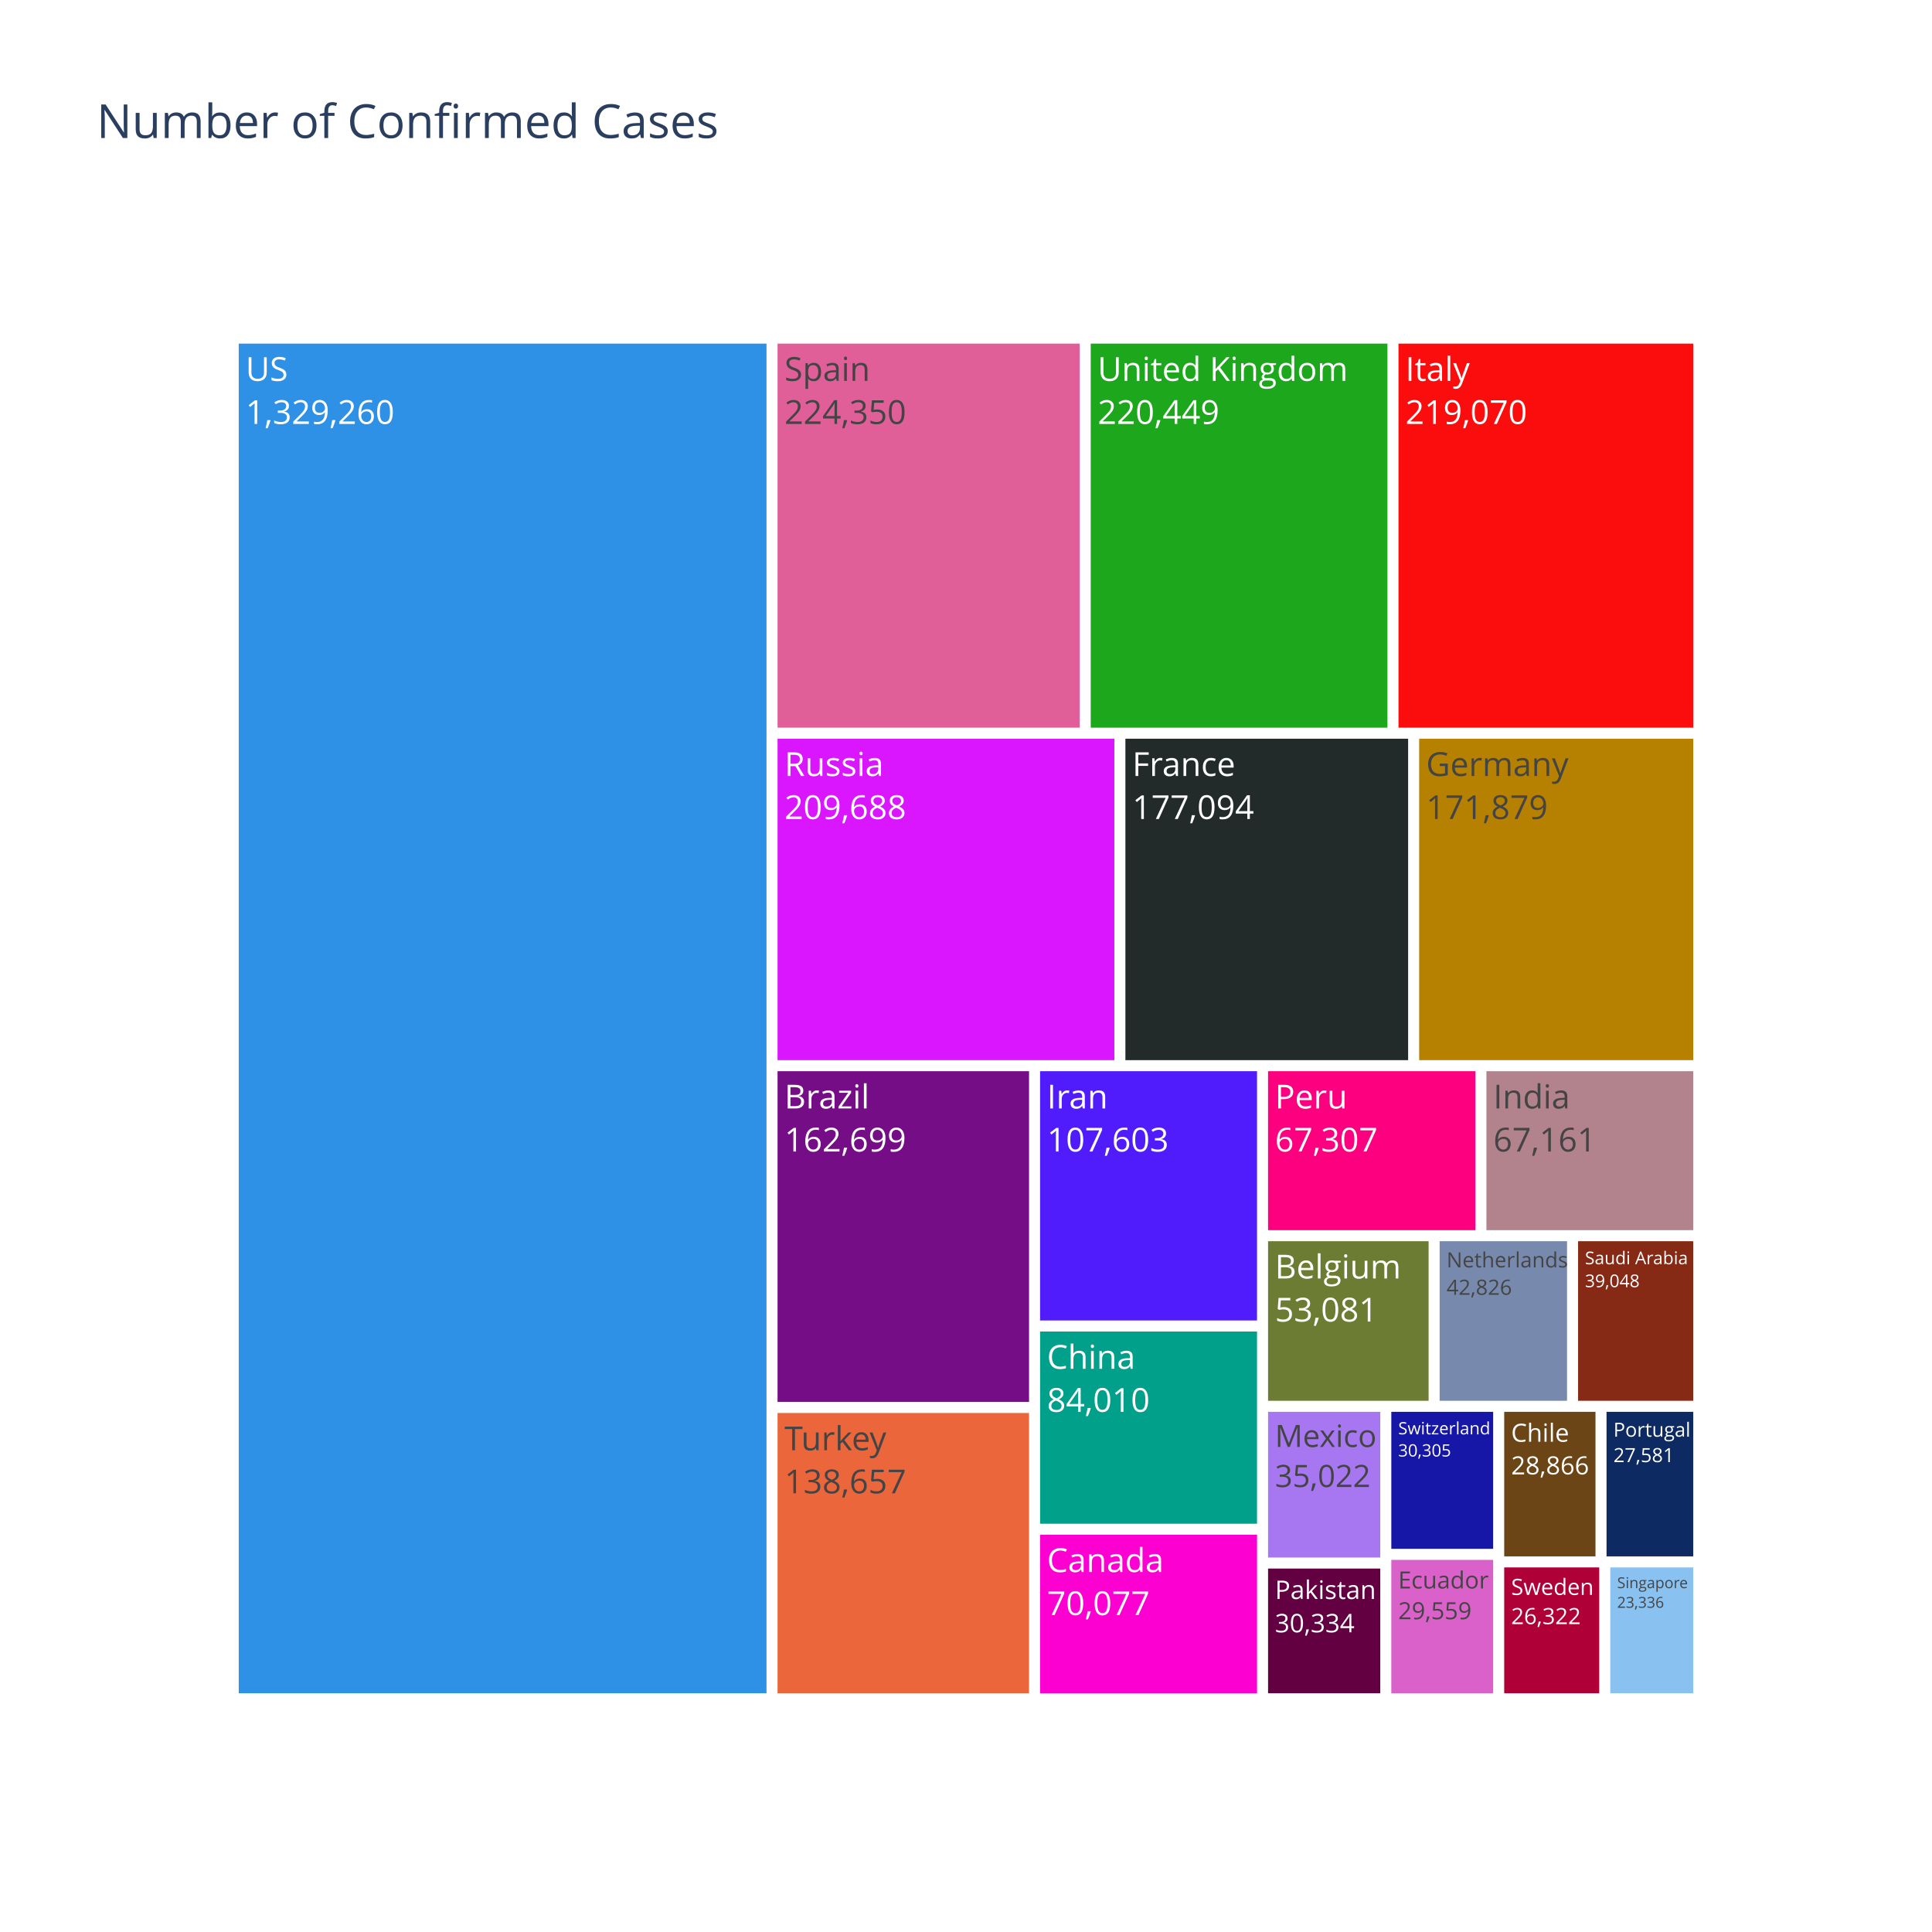
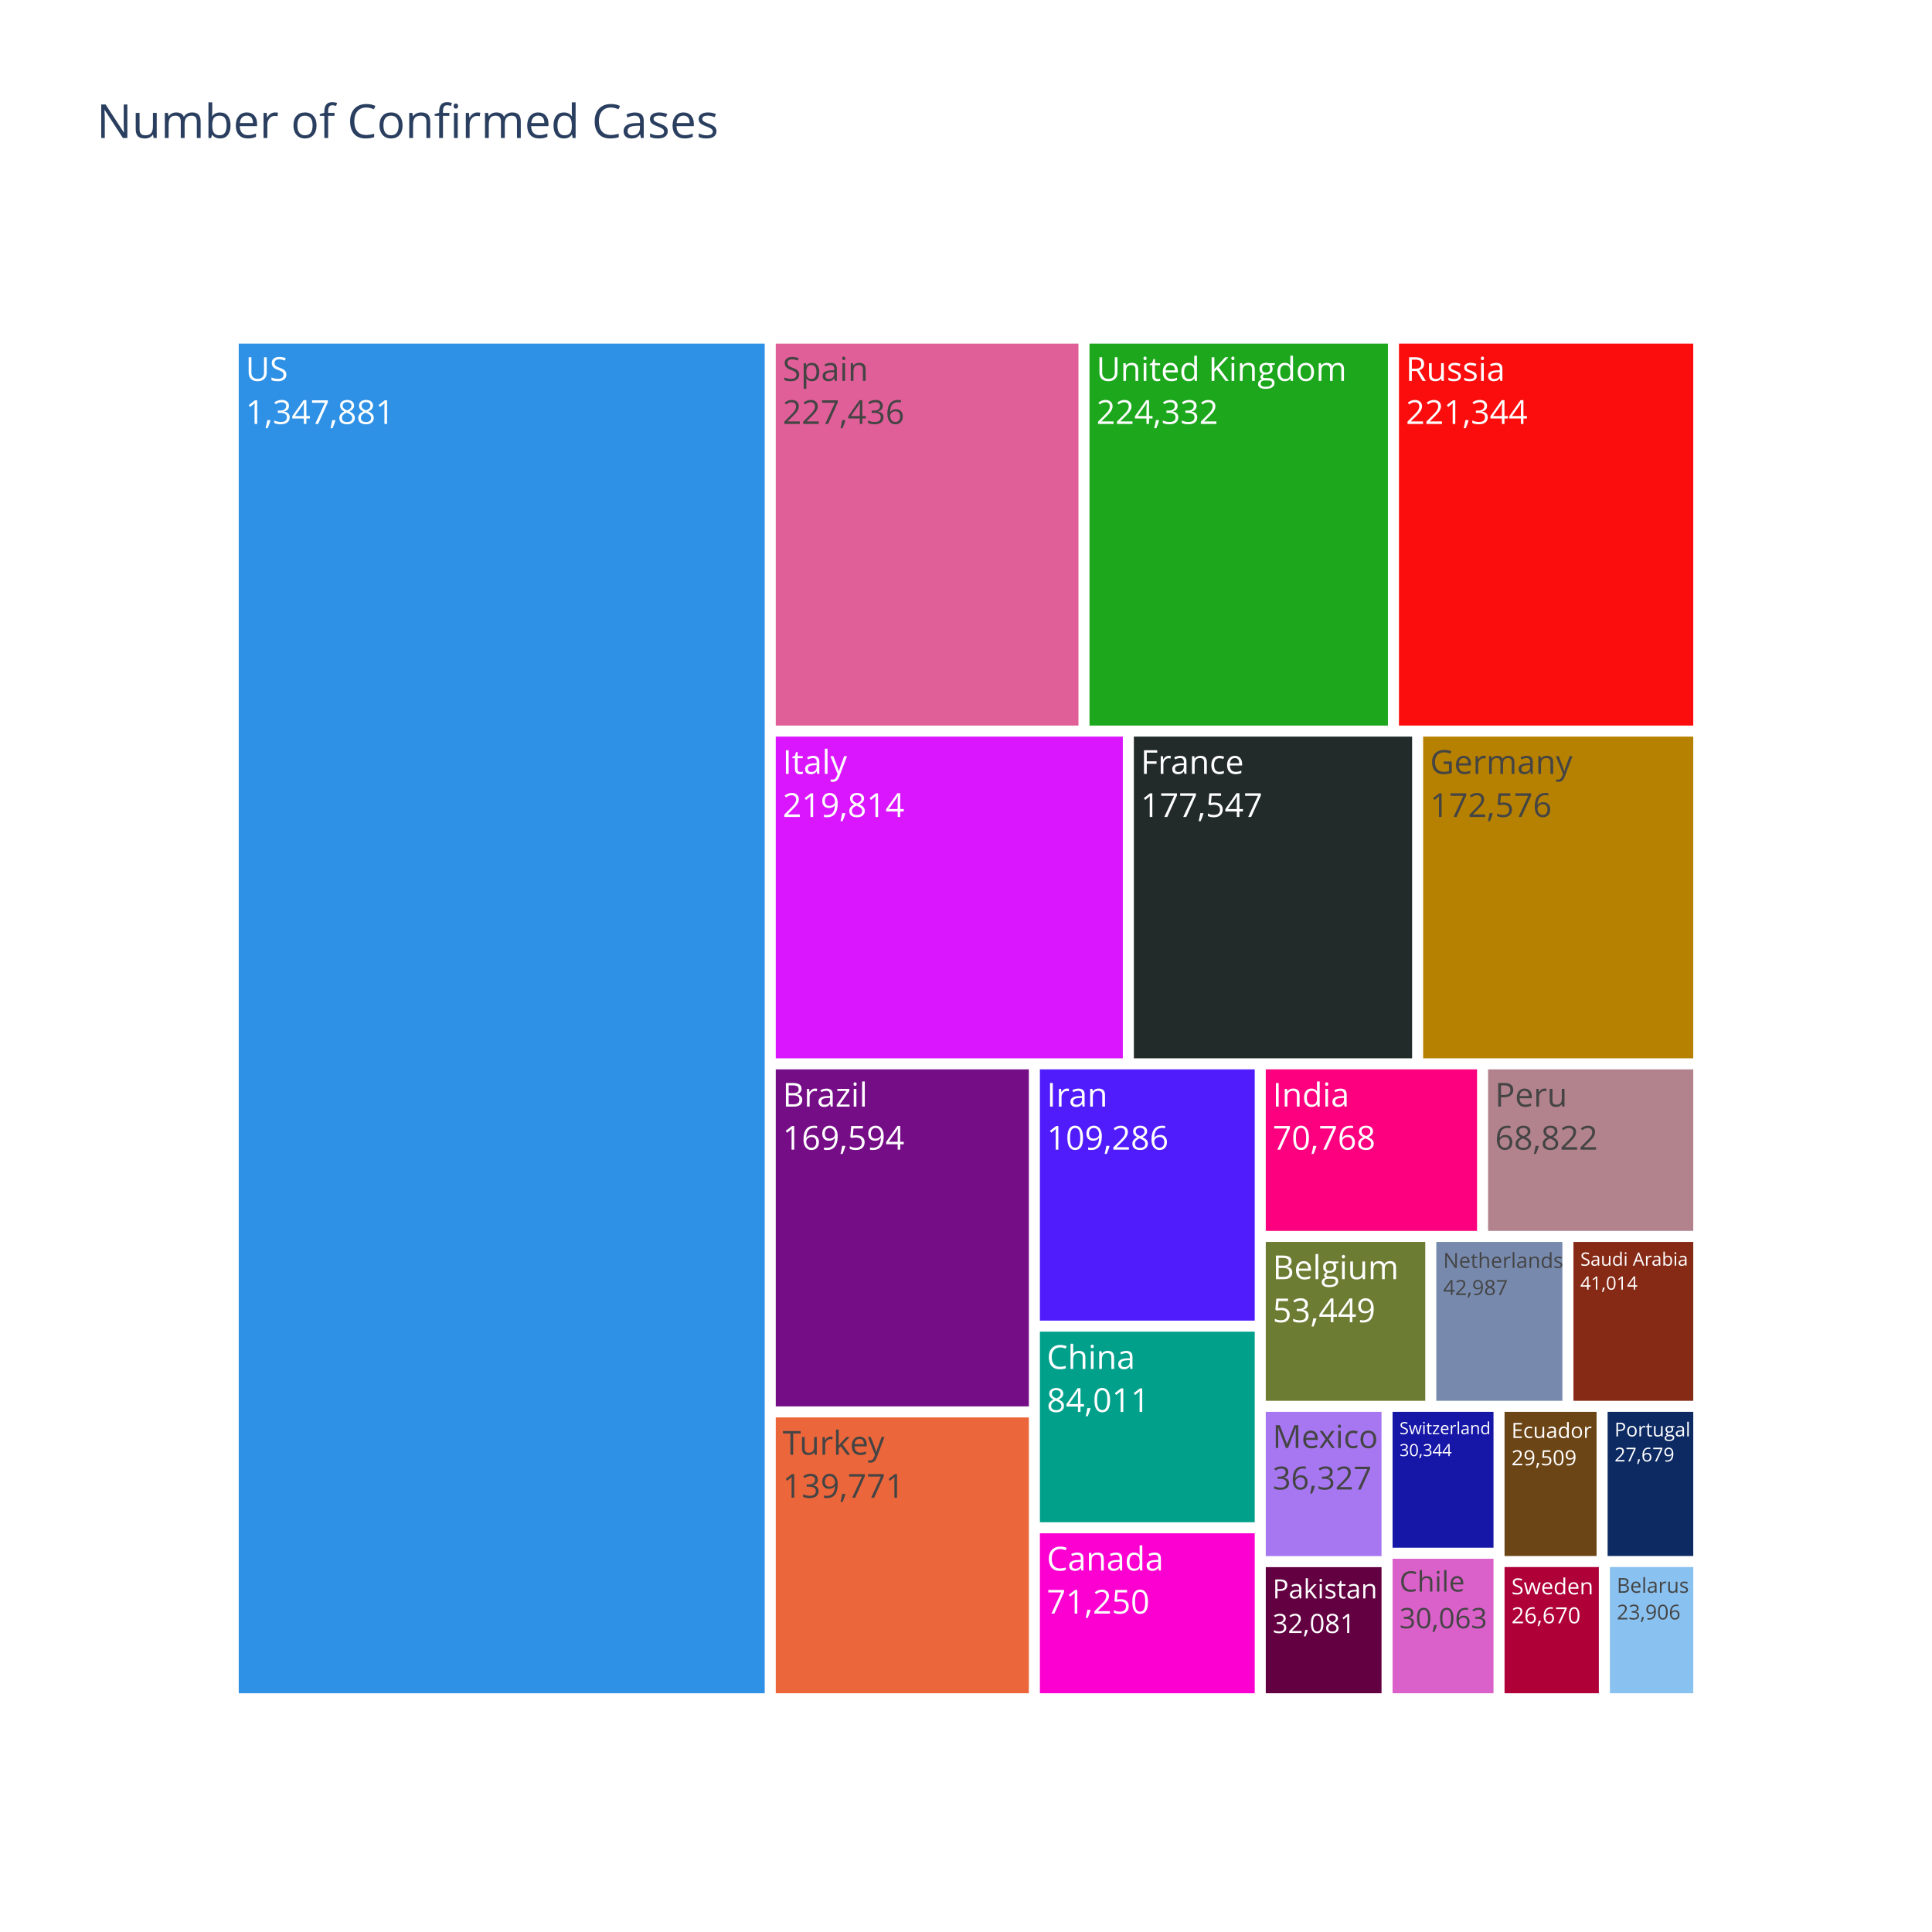
<svg xmlns="http://www.w3.org/2000/svg" class="main-svg" width="700" height="700" style="" viewBox="0 0 700 700">
  <rect x="0" y="0" width="700" height="700" style="fill: rgb(255, 255, 255); fill-opacity: 1;" />
-   <defs id="defs-fa55aa">
+   <defs id="defs-b5df27">
    <g class="clips" />
    <g class="gradients" />
  </defs>
  <g class="bglayer" />
  <g class="layer-below">
    <g class="imagelayer" />
    <g class="shapelayer" />
  </g>
  <g class="cartesianlayer" />
  <g class="polarlayer" />
  <g class="ternarylayer" />
  <g class="geolayer" />
  <g class="funnelarealayer" />
  <g class="pielayer" />
  <g class="treemaplayer">
    <g class="trace treemap" style="opacity: 1;">
      <g class="slice cursor-pointer">
        <path class="surface" d="M80,100L620,100L620,620L80,620Z" style="pointer-events: all; stroke-width: 0; fill: rgb(0, 0, 0); fill-opacity: 0; stroke: rgb(0, 0, 0); stroke-opacity: 0; opacity: 0;" />
        <g class="slicetext">
          <text data-notex="1" class="slicetext" text-anchor="start" x="0" y="0" style="font-family: 'Open Sans', verdana, arial, sans-serif; font-size: 12px; fill: rgb(42, 63, 95); fill-opacity: 1; white-space: pre;" transform="translate(86,114)"> </text>
        </g>
      </g>
      <g class="slice cursor-pointer">
-         <path class="surface" d="M86,124L278.221,124L278.221,614L86,614Z" style="pointer-events: all; stroke-width: 1; fill: rgb(46, 145, 229); fill-opacity: 1; stroke: rgb(255, 255, 255); stroke-opacity: 1; opacity: 1;" />
+         <path class="surface" d="M86,124L277.572,124L277.572,614L86,614Z" style="pointer-events: all; stroke-width: 1; fill: rgb(46, 145, 229); fill-opacity: 1; stroke: rgb(255, 255, 255); stroke-opacity: 1; opacity: 1;" />
        <g class="slicetext">
          <text data-notex="1" class="slicetext" text-anchor="start" x="0" y="0" style="font-family: 'Open Sans', verdana, arial, sans-serif; font-size: 12px; fill: rgb(255, 255, 255); fill-opacity: 1; white-space: pre;" transform="translate(89,138)">
            <tspan class="line" dy="0em" x="0" y="0">US</tspan>
-             <tspan class="line" dy="1.3em" x="0" y="0">1,329,260</tspan>
-           </text>
-         </g>
-       </g>
-       <g class="slice cursor-pointer">
-         <path class="surface" d="M281.221,124L391.695,124L391.695,264.15L281.221,264.15Z" style="pointer-events: all; stroke-width: 1; fill: rgb(225, 95, 153); fill-opacity: 1; stroke: rgb(255, 255, 255); stroke-opacity: 1; opacity: 1;" />
-         <g class="slicetext">
-           <text data-notex="1" class="slicetext" text-anchor="start" x="0" y="0" style="font-family: 'Open Sans', verdana, arial, sans-serif; font-size: 12px; fill: rgb(68, 68, 68); fill-opacity: 1; white-space: pre;" transform="translate(284.2208,138)">
+             <tspan class="line" dy="1.3em" x="0" y="0">1,347,881</tspan>
+           </text>
+         </g>
+       </g>
+       <g class="slice cursor-pointer">
+         <path class="surface" d="M280.572,124L391.247,124L391.247,263.387L280.572,263.387Z" style="pointer-events: all; stroke-width: 1; fill: rgb(225, 95, 153); fill-opacity: 1; stroke: rgb(255, 255, 255); stroke-opacity: 1; opacity: 1;" />
+         <g class="slicetext">
+           <text data-notex="1" class="slicetext" text-anchor="start" x="0" y="0" style="font-family: 'Open Sans', verdana, arial, sans-serif; font-size: 12px; fill: rgb(68, 68, 68); fill-opacity: 1; white-space: pre;" transform="translate(283.5718,138)">
            <tspan class="line" dy="0em" x="0" y="0">Spain</tspan>
-             <tspan class="line" dy="1.3em" x="0" y="0">224,350</tspan>
-           </text>
-         </g>
-       </g>
-       <g class="slice cursor-pointer">
-         <path class="surface" d="M394.695,124L503.196,124L503.196,264.15L394.695,264.15Z" style="pointer-events: all; stroke-width: 1; fill: rgb(28, 167, 28); fill-opacity: 1; stroke: rgb(255, 255, 255); stroke-opacity: 1; opacity: 1;" />
-         <g class="slicetext">
-           <text data-notex="1" class="slicetext" text-anchor="start" x="0" y="0" style="font-family: 'Open Sans', verdana, arial, sans-serif; font-size: 12px; fill: rgb(255, 255, 255); fill-opacity: 1; white-space: pre;" transform="translate(397.6951,138)">
+             <tspan class="line" dy="1.3em" x="0" y="0">227,436</tspan>
+           </text>
+         </g>
+       </g>
+       <g class="slice cursor-pointer">
+         <path class="surface" d="M394.247,124L503.37,124L503.37,263.387L394.247,263.387Z" style="pointer-events: all; stroke-width: 1; fill: rgb(28, 167, 28); fill-opacity: 1; stroke: rgb(255, 255, 255); stroke-opacity: 1; opacity: 1;" />
+         <g class="slicetext">
+           <text data-notex="1" class="slicetext" text-anchor="start" x="0" y="0" style="font-family: 'Open Sans', verdana, arial, sans-serif; font-size: 12px; fill: rgb(255, 255, 255); fill-opacity: 1; white-space: pre;" transform="translate(397.2466,138)">
            <tspan class="line" dy="0em" x="0" y="0">United Kingdom</tspan>
-             <tspan class="line" dy="1.3em" x="0" y="0">220,449</tspan>
-           </text>
-         </g>
-       </g>
-       <g class="slice cursor-pointer">
-         <path class="surface" d="M506.196,124L614,124L614,264.15L506.196,264.15Z" style="pointer-events: all; stroke-width: 1; fill: rgb(251, 13, 13); fill-opacity: 1; stroke: rgb(255, 255, 255); stroke-opacity: 1; opacity: 1;" />
-         <g class="slicetext">
-           <text data-notex="1" class="slicetext" text-anchor="start" x="0" y="0" style="font-family: 'Open Sans', verdana, arial, sans-serif; font-size: 12px; fill: rgb(255, 255, 255); fill-opacity: 1; white-space: pre;" transform="translate(509.1963,138)">
+             <tspan class="line" dy="1.3em" x="0" y="0">224,332</tspan>
+           </text>
+         </g>
+       </g>
+       <g class="slice cursor-pointer">
+         <path class="surface" d="M506.37,124L614,124L614,263.387L506.37,263.387Z" style="pointer-events: all; stroke-width: 1; fill: rgb(251, 13, 13); fill-opacity: 1; stroke: rgb(255, 255, 255); stroke-opacity: 1; opacity: 1;" />
+         <g class="slicetext">
+           <text data-notex="1" class="slicetext" text-anchor="start" x="0" y="0" style="font-family: 'Open Sans', verdana, arial, sans-serif; font-size: 12px; fill: rgb(255, 255, 255); fill-opacity: 1; white-space: pre;" transform="translate(509.37,138)">
+             <tspan class="line" dy="0em" x="0" y="0">Russia</tspan>
+             <tspan class="line" dy="1.3em" x="0" y="0">221,344</tspan>
+           </text>
+         </g>
+       </g>
+       <g class="slice cursor-pointer">
+         <path class="surface" d="M280.572,266.387L407.326,266.387L407.326,383.949L280.572,383.949Z" style="pointer-events: all; stroke-width: 1; fill: rgb(218, 22, 255); fill-opacity: 1; stroke: rgb(255, 255, 255); stroke-opacity: 1; opacity: 1;" />
+         <g class="slicetext">
+           <text data-notex="1" class="slicetext" text-anchor="start" x="0" y="0" style="font-family: 'Open Sans', verdana, arial, sans-serif; font-size: 12px; fill: rgb(255, 255, 255); fill-opacity: 1; white-space: pre;" transform="translate(283.5718,280.387)">
            <tspan class="line" dy="0em" x="0" y="0">Italy</tspan>
-             <tspan class="line" dy="1.3em" x="0" y="0">219,070</tspan>
-           </text>
-         </g>
-       </g>
-       <g class="slice cursor-pointer">
-         <path class="surface" d="M281.221,267.15L404.252,267.15L404.252,384.614L281.221,384.614Z" style="pointer-events: all; stroke-width: 1; fill: rgb(218, 22, 255); fill-opacity: 1; stroke: rgb(255, 255, 255); stroke-opacity: 1; opacity: 1;" />
-         <g class="slicetext">
-           <text data-notex="1" class="slicetext" text-anchor="start" x="0" y="0" style="font-family: 'Open Sans', verdana, arial, sans-serif; font-size: 12px; fill: rgb(255, 255, 255); fill-opacity: 1; white-space: pre;" transform="translate(284.2208,281.1501)">
-             <tspan class="line" dy="0em" x="0" y="0">Russia</tspan>
-             <tspan class="line" dy="1.3em" x="0" y="0">209,688</tspan>
-           </text>
-         </g>
-       </g>
-       <g class="slice cursor-pointer">
-         <path class="surface" d="M407.252,267.15L510.693,267.15L510.693,384.614L407.252,384.614Z" style="pointer-events: all; stroke-width: 1; fill: rgb(34, 42, 42); fill-opacity: 1; stroke: rgb(255, 255, 255); stroke-opacity: 1; opacity: 1;" />
-         <g class="slicetext">
-           <text data-notex="1" class="slicetext" text-anchor="start" x="0" y="0" style="font-family: 'Open Sans', verdana, arial, sans-serif; font-size: 12px; fill: rgb(255, 255, 255); fill-opacity: 1; white-space: pre;" transform="translate(410.2522,281.1501)">
+             <tspan class="line" dy="1.3em" x="0" y="0">219,814</tspan>
+           </text>
+         </g>
+       </g>
+       <g class="slice cursor-pointer">
+         <path class="surface" d="M410.326,266.387L512.13,266.387L512.13,383.949L410.326,383.949Z" style="pointer-events: all; stroke-width: 1; fill: rgb(34, 42, 42); fill-opacity: 1; stroke: rgb(255, 255, 255); stroke-opacity: 1; opacity: 1;" />
+         <g class="slicetext">
+           <text data-notex="1" class="slicetext" text-anchor="start" x="0" y="0" style="font-family: 'Open Sans', verdana, arial, sans-serif; font-size: 12px; fill: rgb(255, 255, 255); fill-opacity: 1; white-space: pre;" transform="translate(413.3258,280.387)">
            <tspan class="line" dy="0em" x="0" y="0">France</tspan>
-             <tspan class="line" dy="1.3em" x="0" y="0">177,094</tspan>
-           </text>
-         </g>
-       </g>
-       <g class="slice cursor-pointer">
-         <path class="surface" d="M513.693,267.15L614,267.15L614,384.614L513.693,384.614Z" style="pointer-events: all; stroke-width: 1; fill: rgb(182, 129, 0); fill-opacity: 1; stroke: rgb(255, 255, 255); stroke-opacity: 1; opacity: 1;" />
-         <g class="slicetext">
-           <text data-notex="1" class="slicetext" text-anchor="start" x="0" y="0" style="font-family: 'Open Sans', verdana, arial, sans-serif; font-size: 12px; fill: rgb(68, 68, 68); fill-opacity: 1; white-space: pre;" transform="translate(516.6933,281.1501)">
+             <tspan class="line" dy="1.3em" x="0" y="0">177,547</tspan>
+           </text>
+         </g>
+       </g>
+       <g class="slice cursor-pointer">
+         <path class="surface" d="M515.13,266.387L614,266.387L614,383.949L515.13,383.949Z" style="pointer-events: all; stroke-width: 1; fill: rgb(182, 129, 0); fill-opacity: 1; stroke: rgb(255, 255, 255); stroke-opacity: 1; opacity: 1;" />
+         <g class="slicetext">
+           <text data-notex="1" class="slicetext" text-anchor="start" x="0" y="0" style="font-family: 'Open Sans', verdana, arial, sans-serif; font-size: 12px; fill: rgb(68, 68, 68); fill-opacity: 1; white-space: pre;" transform="translate(518.1301,280.387)">
            <tspan class="line" dy="0em" x="0" y="0">Germany</tspan>
-             <tspan class="line" dy="1.3em" x="0" y="0">171,879</tspan>
-           </text>
-         </g>
-       </g>
-       <g class="slice cursor-pointer">
-         <path class="surface" d="M281.221,387.614L373.342,387.614L373.342,508.457L281.221,508.457Z" style="pointer-events: all; stroke-width: 1; fill: rgb(117, 13, 134); fill-opacity: 1; stroke: rgb(255, 255, 255); stroke-opacity: 1; opacity: 1;" />
-         <g class="slicetext">
-           <text data-notex="1" class="slicetext" text-anchor="start" x="0" y="0" style="font-family: 'Open Sans', verdana, arial, sans-serif; font-size: 12px; fill: rgb(255, 255, 255); fill-opacity: 1; white-space: pre;" transform="translate(284.2208,401.6141)">
+             <tspan class="line" dy="1.3em" x="0" y="0">172,576</tspan>
+           </text>
+         </g>
+       </g>
+       <g class="slice cursor-pointer">
+         <path class="surface" d="M280.572,386.949L373.274,386.949L373.274,510.063L280.572,510.063Z" style="pointer-events: all; stroke-width: 1; fill: rgb(117, 13, 134); fill-opacity: 1; stroke: rgb(255, 255, 255); stroke-opacity: 1; opacity: 1;" />
+         <g class="slicetext">
+           <text data-notex="1" class="slicetext" text-anchor="start" x="0" y="0" style="font-family: 'Open Sans', verdana, arial, sans-serif; font-size: 12px; fill: rgb(255, 255, 255); fill-opacity: 1; white-space: pre;" transform="translate(283.5718,400.9488)">
            <tspan class="line" dy="0em" x="0" y="0">Brazil</tspan>
-             <tspan class="line" dy="1.3em" x="0" y="0">162,699</tspan>
-           </text>
-         </g>
-       </g>
-       <g class="slice cursor-pointer">
-         <path class="surface" d="M281.221,511.457L373.342,511.457L373.342,614L281.221,614Z" style="pointer-events: all; stroke-width: 1; fill: rgb(235, 102, 59); fill-opacity: 1; stroke: rgb(255, 255, 255); stroke-opacity: 1; opacity: 1;" />
-         <g class="slicetext">
-           <text data-notex="1" class="slicetext" text-anchor="start" x="0" y="0" style="font-family: 'Open Sans', verdana, arial, sans-serif; font-size: 12px; fill: rgb(68, 68, 68); fill-opacity: 1; white-space: pre;" transform="translate(284.2208,525.4572)">
+             <tspan class="line" dy="1.3em" x="0" y="0">169,594</tspan>
+           </text>
+         </g>
+       </g>
+       <g class="slice cursor-pointer">
+         <path class="surface" d="M280.572,513.063L373.274,513.063L373.274,614L280.572,614Z" style="pointer-events: all; stroke-width: 1; fill: rgb(235, 102, 59); fill-opacity: 1; stroke: rgb(255, 255, 255); stroke-opacity: 1; opacity: 1;" />
+         <g class="slicetext">
+           <text data-notex="1" class="slicetext" text-anchor="start" x="0" y="0" style="font-family: 'Open Sans', verdana, arial, sans-serif; font-size: 12px; fill: rgb(68, 68, 68); fill-opacity: 1; white-space: pre;" transform="translate(283.5718,527.0629)">
            <tspan class="line" dy="0em" x="0" y="0">Turkey</tspan>
-             <tspan class="line" dy="1.3em" x="0" y="0">138,657</tspan>
-           </text>
-         </g>
-       </g>
-       <g class="slice cursor-pointer">
-         <path class="surface" d="M376.342,387.614L455.942,387.614L455.942,478.934L376.342,478.934Z" style="pointer-events: all; stroke-width: 1; fill: rgb(81, 28, 251); fill-opacity: 1; stroke: rgb(255, 255, 255); stroke-opacity: 1; opacity: 1;" />
-         <g class="slicetext">
-           <text data-notex="1" class="slicetext" text-anchor="start" x="0" y="0" style="font-family: 'Open Sans', verdana, arial, sans-serif; font-size: 12px; fill: rgb(255, 255, 255); fill-opacity: 1; white-space: pre;" transform="translate(379.3417,401.6141)">
+             <tspan class="line" dy="1.3em" x="0" y="0">139,771</tspan>
+           </text>
+         </g>
+       </g>
+       <g class="slice cursor-pointer">
+         <path class="surface" d="M376.274,386.949L455.112,386.949L455.112,478.984L376.274,478.984Z" style="pointer-events: all; stroke-width: 1; fill: rgb(81, 28, 251); fill-opacity: 1; stroke: rgb(255, 255, 255); stroke-opacity: 1; opacity: 1;" />
+         <g class="slicetext">
+           <text data-notex="1" class="slicetext" text-anchor="start" x="0" y="0" style="font-family: 'Open Sans', verdana, arial, sans-serif; font-size: 12px; fill: rgb(255, 255, 255); fill-opacity: 1; white-space: pre;" transform="translate(379.274,400.9488)">
            <tspan class="line" dy="0em" x="0" y="0">Iran</tspan>
-             <tspan class="line" dy="1.3em" x="0" y="0">107,603</tspan>
-           </text>
-         </g>
-       </g>
-       <g class="slice cursor-pointer">
-         <path class="surface" d="M376.342,481.934L455.942,481.934L455.942,552.574L376.342,552.574Z" style="pointer-events: all; stroke-width: 1; fill: rgb(0, 160, 139); fill-opacity: 1; stroke: rgb(255, 255, 255); stroke-opacity: 1; opacity: 1;" />
-         <g class="slicetext">
-           <text data-notex="1" class="slicetext" text-anchor="start" x="0" y="0" style="font-family: 'Open Sans', verdana, arial, sans-serif; font-size: 12px; fill: rgb(255, 255, 255); fill-opacity: 1; white-space: pre;" transform="translate(379.3417,495.9342)">
+             <tspan class="line" dy="1.3em" x="0" y="0">109,286</tspan>
+           </text>
+         </g>
+       </g>
+       <g class="slice cursor-pointer">
+         <path class="surface" d="M376.274,481.984L455.112,481.984L455.112,552.041L376.274,552.041Z" style="pointer-events: all; stroke-width: 1; fill: rgb(0, 160, 139); fill-opacity: 1; stroke: rgb(255, 255, 255); stroke-opacity: 1; opacity: 1;" />
+         <g class="slicetext">
+           <text data-notex="1" class="slicetext" text-anchor="start" x="0" y="0" style="font-family: 'Open Sans', verdana, arial, sans-serif; font-size: 12px; fill: rgb(255, 255, 255); fill-opacity: 1; white-space: pre;" transform="translate(379.274,495.9844)">
            <tspan class="line" dy="0em" x="0" y="0">China</tspan>
-             <tspan class="line" dy="1.3em" x="0" y="0">84,010</tspan>
-           </text>
-         </g>
-       </g>
-       <g class="slice cursor-pointer">
-         <path class="surface" d="M376.342,555.574L455.942,555.574L455.942,614L376.342,614Z" style="pointer-events: all; stroke-width: 1; fill: rgb(251, 0, 209); fill-opacity: 1; stroke: rgb(255, 255, 255); stroke-opacity: 1; opacity: 1;" />
-         <g class="slicetext">
-           <text data-notex="1" class="slicetext" text-anchor="start" x="0" y="0" style="font-family: 'Open Sans', verdana, arial, sans-serif; font-size: 12px; fill: rgb(255, 255, 255); fill-opacity: 1; white-space: pre;" transform="translate(379.3417,569.5736)">
+             <tspan class="line" dy="1.3em" x="0" y="0">84,011</tspan>
+           </text>
+         </g>
+       </g>
+       <g class="slice cursor-pointer">
+         <path class="surface" d="M376.274,555.041L455.112,555.041L455.112,614L376.274,614Z" style="pointer-events: all; stroke-width: 1; fill: rgb(251, 0, 209); fill-opacity: 1; stroke: rgb(255, 255, 255); stroke-opacity: 1; opacity: 1;" />
+         <g class="slicetext">
+           <text data-notex="1" class="slicetext" text-anchor="start" x="0" y="0" style="font-family: 'Open Sans', verdana, arial, sans-serif; font-size: 12px; fill: rgb(255, 255, 255); fill-opacity: 1; white-space: pre;" transform="translate(379.274,569.0407)">
            <tspan class="line" dy="0em" x="0" y="0">Canada</tspan>
-             <tspan class="line" dy="1.3em" x="0" y="0">70,077</tspan>
-           </text>
-         </g>
-       </g>
-       <g class="slice cursor-pointer">
-         <path class="surface" d="M458.942,387.614L535.057,387.614L535.057,446.212L458.942,446.212Z" style="pointer-events: all; stroke-width: 1; fill: rgb(252, 0, 128); fill-opacity: 1; stroke: rgb(255, 255, 255); stroke-opacity: 1; opacity: 1;" />
-         <g class="slicetext">
-           <text data-notex="1" class="slicetext" text-anchor="start" x="0" y="0" style="font-family: 'Open Sans', verdana, arial, sans-serif; font-size: 12px; fill: rgb(255, 255, 255); fill-opacity: 1; white-space: pre;" transform="translate(461.9423,401.6141)">
+             <tspan class="line" dy="1.3em" x="0" y="0">71,250</tspan>
+           </text>
+         </g>
+       </g>
+       <g class="slice cursor-pointer">
+         <path class="surface" d="M458.112,386.949L535.663,386.949L535.663,446.471L458.112,446.471Z" style="pointer-events: all; stroke-width: 1; fill: rgb(252, 0, 128); fill-opacity: 1; stroke: rgb(255, 255, 255); stroke-opacity: 1; opacity: 1;" />
+         <g class="slicetext">
+           <text data-notex="1" class="slicetext" text-anchor="start" x="0" y="0" style="font-family: 'Open Sans', verdana, arial, sans-serif; font-size: 12px; fill: rgb(255, 255, 255); fill-opacity: 1; white-space: pre;" transform="translate(461.1117,400.9488)">
+             <tspan class="line" dy="0em" x="0" y="0">India</tspan>
+             <tspan class="line" dy="1.3em" x="0" y="0">70,768</tspan>
+           </text>
+         </g>
+       </g>
+       <g class="slice cursor-pointer">
+         <path class="surface" d="M538.663,386.949L614,386.949L614,446.471L538.663,446.471Z" style="pointer-events: all; stroke-width: 1; fill: rgb(178, 130, 141); fill-opacity: 1; stroke: rgb(255, 255, 255); stroke-opacity: 1; opacity: 1;" />
+         <g class="slicetext">
+           <text data-notex="1" class="slicetext" text-anchor="start" x="0" y="0" style="font-family: 'Open Sans', verdana, arial, sans-serif; font-size: 12px; fill: rgb(68, 68, 68); fill-opacity: 1; white-space: pre;" transform="translate(541.6634,400.9488)">
            <tspan class="line" dy="0em" x="0" y="0">Peru</tspan>
-             <tspan class="line" dy="1.3em" x="0" y="0">67,307</tspan>
-           </text>
-         </g>
-       </g>
-       <g class="slice cursor-pointer">
-         <path class="surface" d="M538.057,387.614L614,387.614L614,446.212L538.057,446.212Z" style="pointer-events: all; stroke-width: 1; fill: rgb(178, 130, 141); fill-opacity: 1; stroke: rgb(255, 255, 255); stroke-opacity: 1; opacity: 1;" />
-         <g class="slicetext">
-           <text data-notex="1" class="slicetext" text-anchor="start" x="0" y="0" style="font-family: 'Open Sans', verdana, arial, sans-serif; font-size: 12px; fill: rgb(68, 68, 68); fill-opacity: 1; white-space: pre;" transform="translate(541.057,401.6141)">
-             <tspan class="line" dy="0em" x="0" y="0">India</tspan>
-             <tspan class="line" dy="1.3em" x="0" y="0">67,161</tspan>
-           </text>
-         </g>
-       </g>
-       <g class="slice cursor-pointer">
-         <path class="surface" d="M458.942,449.212L518.11,449.212L518.11,508.033L458.942,508.033Z" style="pointer-events: all; stroke-width: 1; fill: rgb(108, 124, 50); fill-opacity: 1; stroke: rgb(255, 255, 255); stroke-opacity: 1; opacity: 1;" />
-         <g class="slicetext">
-           <text data-notex="1" class="slicetext" text-anchor="start" x="0" y="0" style="font-family: 'Open Sans', verdana, arial, sans-serif; font-size: 12px; fill: rgb(255, 255, 255); fill-opacity: 1; white-space: pre;" transform="translate(461.9423,463.2121)">
+             <tspan class="line" dy="1.3em" x="0" y="0">68,822</tspan>
+           </text>
+         </g>
+       </g>
+       <g class="slice cursor-pointer">
+         <path class="surface" d="M458.112,449.471L516.897,449.471L516.897,508.036L458.112,508.036Z" style="pointer-events: all; stroke-width: 1; fill: rgb(108, 124, 50); fill-opacity: 1; stroke: rgb(255, 255, 255); stroke-opacity: 1; opacity: 1;" />
+         <g class="slicetext">
+           <text data-notex="1" class="slicetext" text-anchor="start" x="0" y="0" style="font-family: 'Open Sans', verdana, arial, sans-serif; font-size: 12px; fill: rgb(255, 255, 255); fill-opacity: 1; white-space: pre;" transform="translate(461.1117,463.4715)">
            <tspan class="line" dy="0em" x="0" y="0">Belgium</tspan>
-             <tspan class="line" dy="1.3em" x="0" y="0">53,081</tspan>
-           </text>
-         </g>
-       </g>
-       <g class="slice cursor-pointer">
-         <path class="surface" d="M521.11,449.212L568.267,449.212L568.267,508.033L521.11,508.033Z" style="pointer-events: all; stroke-width: 1; fill: rgb(119, 138, 174); fill-opacity: 1; stroke: rgb(255, 255, 255); stroke-opacity: 1; opacity: 1;" />
-         <g class="slicetext">
-           <text data-notex="1" class="slicetext" text-anchor="start" x="0" y="0" style="font-family: 'Open Sans', verdana, arial, sans-serif; font-size: 12px; fill: rgb(68, 68, 68); fill-opacity: 1; white-space: pre;" transform="translate(524.1102,459.2074)scale(0.6359407)">
+             <tspan class="line" dy="1.3em" x="0" y="0">53,449</tspan>
+           </text>
+         </g>
+       </g>
+       <g class="slice cursor-pointer">
+         <path class="surface" d="M519.897,449.471L566.589,449.471L566.589,508.036L519.897,508.036Z" style="pointer-events: all; stroke-width: 1; fill: rgb(119, 138, 174); fill-opacity: 1; stroke: rgb(255, 255, 255); stroke-opacity: 1; opacity: 1;" />
+         <g class="slicetext">
+           <text data-notex="1" class="slicetext" text-anchor="start" x="0" y="0" style="font-family: 'Open Sans', verdana, arial, sans-serif; font-size: 12px; fill: rgb(68, 68, 68); fill-opacity: 1; white-space: pre;" transform="translate(522.8973,459.3877)scale(0.6287473)">
            <tspan class="line" dy="0em" x="0" y="0">Netherlands</tspan>
-             <tspan class="line" dy="1.3em" x="0" y="0">42,826</tspan>
-           </text>
-         </g>
-       </g>
-       <g class="slice cursor-pointer">
-         <path class="surface" d="M571.267,449.212L614,449.212L614,508.033L571.267,508.033Z" style="pointer-events: all; stroke-width: 1; fill: rgb(134, 42, 22); fill-opacity: 1; stroke: rgb(255, 255, 255); stroke-opacity: 1; opacity: 1;" />
-         <g class="slicetext">
-           <text data-notex="1" class="slicetext" text-anchor="start" x="0" y="0" style="font-family: 'Open Sans', verdana, arial, sans-serif; font-size: 12px; fill: rgb(255, 255, 255); fill-opacity: 1; white-space: pre;" transform="translate(574.2675,458.064)scale(0.5319943)">
+             <tspan class="line" dy="1.3em" x="0" y="0">42,987</tspan>
+           </text>
+         </g>
+       </g>
+       <g class="slice cursor-pointer">
+         <path class="surface" d="M569.589,449.471L614,449.471L614,508.036L569.589,508.036Z" style="pointer-events: all; stroke-width: 1; fill: rgb(134, 42, 22); fill-opacity: 1; stroke: rgb(255, 255, 255); stroke-opacity: 1; opacity: 1;" />
+         <g class="slicetext">
+           <text data-notex="1" class="slicetext" text-anchor="start" x="0" y="0" style="font-family: 'Open Sans', verdana, arial, sans-serif; font-size: 12px; fill: rgb(255, 255, 255); fill-opacity: 1; white-space: pre;" transform="translate(572.589,458.5908)scale(0.5563034)">
            <tspan class="line" dy="0em" x="0" y="0">Saudi Arabia</tspan>
-             <tspan class="line" dy="1.3em" x="0" y="0">39,048</tspan>
-           </text>
-         </g>
-       </g>
-       <g class="slice cursor-pointer">
-         <path class="surface" d="M458.942,511.033L500.598,511.033L500.598,564.817L458.942,564.817Z" style="pointer-events: all; stroke-width: 1; fill: rgb(167, 119, 241); fill-opacity: 1; stroke: rgb(255, 255, 255); stroke-opacity: 1; opacity: 1;" />
-         <g class="slicetext">
-           <text data-notex="1" class="slicetext" text-anchor="start" x="0" y="0" style="font-family: 'Open Sans', verdana, arial, sans-serif; font-size: 12px; fill: rgb(68, 68, 68); fill-opacity: 1; white-space: pre;" transform="translate(461.9423,524.2621)scale(0.9299001)">
+             <tspan class="line" dy="1.3em" x="0" y="0">41,014</tspan>
+           </text>
+         </g>
+       </g>
+       <g class="slice cursor-pointer">
+         <path class="surface" d="M458.112,511.036L501.055,511.036L501.055,564.306L458.112,564.306Z" style="pointer-events: all; stroke-width: 1; fill: rgb(167, 119, 241); fill-opacity: 1; stroke: rgb(255, 255, 255); stroke-opacity: 1; opacity: 1;" />
+         <g class="slicetext">
+           <text data-notex="1" class="slicetext" text-anchor="start" x="0" y="0" style="font-family: 'Open Sans', verdana, arial, sans-serif; font-size: 12px; fill: rgb(68, 68, 68); fill-opacity: 1; white-space: pre;" transform="translate(461.1117,524.6339)scale(0.9634774)">
            <tspan class="line" dy="0em" x="0" y="0">Mexico</tspan>
-             <tspan class="line" dy="1.3em" x="0" y="0">35,022</tspan>
-           </text>
-         </g>
-       </g>
-       <g class="slice cursor-pointer">
-         <path class="surface" d="M458.942,567.817L500.598,567.817L500.598,614L458.942,614Z" style="pointer-events: all; stroke-width: 1; fill: rgb(98, 0, 66); fill-opacity: 1; stroke: rgb(255, 255, 255); stroke-opacity: 1; opacity: 1;" />
-         <g class="slicetext">
-           <text data-notex="1" class="slicetext" text-anchor="start" x="0" y="0" style="font-family: 'Open Sans', verdana, arial, sans-serif; font-size: 12px; fill: rgb(255, 255, 255); fill-opacity: 1; white-space: pre;" transform="translate(461.9423,579.3377)scale(0.7746011)">
+             <tspan class="line" dy="1.3em" x="0" y="0">36,327</tspan>
+           </text>
+         </g>
+       </g>
+       <g class="slice cursor-pointer">
+         <path class="surface" d="M458.112,567.306L501.055,567.306L501.055,614L458.112,614Z" style="pointer-events: all; stroke-width: 1; fill: rgb(98, 0, 66); fill-opacity: 1; stroke: rgb(255, 255, 255); stroke-opacity: 1; opacity: 1;" />
+         <g class="slicetext">
+           <text data-notex="1" class="slicetext" text-anchor="start" x="0" y="0" style="font-family: 'Open Sans', verdana, arial, sans-serif; font-size: 12px; fill: rgb(255, 255, 255); fill-opacity: 1; white-space: pre;" transform="translate(461.1117,579.1347)scale(0.8025708)">
            <tspan class="line" dy="0em" x="0" y="0">Pakistan</tspan>
-             <tspan class="line" dy="1.3em" x="0" y="0">30,334</tspan>
-           </text>
-         </g>
-       </g>
-       <g class="slice cursor-pointer">
-         <path class="surface" d="M503.598,511.033L541.502,511.033L541.502,561.677L503.598,561.677Z" style="pointer-events: all; stroke-width: 1; fill: rgb(22, 22, 167); fill-opacity: 1; stroke: rgb(255, 255, 255); stroke-opacity: 1; opacity: 1;" />
-         <g class="slicetext">
-           <text data-notex="1" class="slicetext" text-anchor="start" x="0" y="0" style="font-family: 'Open Sans', verdana, arial, sans-serif; font-size: 12px; fill: rgb(255, 255, 255); fill-opacity: 1; white-space: pre;" transform="translate(506.5982,519.6906)scale(0.5143106)">
+             <tspan class="line" dy="1.3em" x="0" y="0">32,081</tspan>
+           </text>
+         </g>
+       </g>
+       <g class="slice cursor-pointer">
+         <path class="surface" d="M504.055,511.036L541.625,511.036L541.625,561.264L504.055,561.264Z" style="pointer-events: all; stroke-width: 1; fill: rgb(22, 22, 167); fill-opacity: 1; stroke: rgb(255, 255, 255); stroke-opacity: 1; opacity: 1;" />
+         <g class="slicetext">
+           <text data-notex="1" class="slicetext" text-anchor="start" x="0" y="0" style="font-family: 'Open Sans', verdana, arial, sans-serif; font-size: 12px; fill: rgb(255, 255, 255); fill-opacity: 1; white-space: pre;" transform="translate(507.0551,519.634)scale(0.5089338)">
            <tspan class="line" dy="0em" x="0" y="0">Switzerland</tspan>
-             <tspan class="line" dy="1.3em" x="0" y="0">30,305</tspan>
-           </text>
-         </g>
-       </g>
-       <g class="slice cursor-pointer">
-         <path class="surface" d="M503.598,564.677L541.502,564.677L541.502,614L503.598,614Z" style="pointer-events: all; stroke-width: 1; fill: rgb(218, 96, 202); fill-opacity: 1; stroke: rgb(255, 255, 255); stroke-opacity: 1; opacity: 1;" />
-         <g class="slicetext">
-           <text data-notex="1" class="slicetext" text-anchor="start" x="0" y="0" style="font-family: 'Open Sans', verdana, arial, sans-serif; font-size: 12px; fill: rgb(68, 68, 68); fill-opacity: 1; white-space: pre;" transform="translate(506.5982,575.5272)scale(0.7136712)">
+             <tspan class="line" dy="1.3em" x="0" y="0">30,344</tspan>
+           </text>
+         </g>
+       </g>
+       <g class="slice cursor-pointer">
+         <path class="surface" d="M504.055,564.264L541.625,564.264L541.625,614L504.055,614Z" style="pointer-events: all; stroke-width: 1; fill: rgb(218, 96, 202); fill-opacity: 1; stroke: rgb(255, 255, 255); stroke-opacity: 1; opacity: 1;" />
+         <g class="slicetext">
+           <text data-notex="1" class="slicetext" text-anchor="start" x="0" y="0" style="font-family: 'Open Sans', verdana, arial, sans-serif; font-size: 12px; fill: rgb(68, 68, 68); fill-opacity: 1; white-space: pre;" transform="translate(507.0551,576.642)scale(0.8525179)">
+             <tspan class="line" dy="0em" x="0" y="0">Chile</tspan>
+             <tspan class="line" dy="1.3em" x="0" y="0">30,063</tspan>
+           </text>
+         </g>
+       </g>
+       <g class="slice cursor-pointer">
+         <path class="surface" d="M544.625,511.036L578.97,511.036L578.97,564.269L544.625,564.269Z" style="pointer-events: all; stroke-width: 1; fill: rgb(108, 69, 22); fill-opacity: 1; stroke: rgb(255, 255, 255); stroke-opacity: 1; opacity: 1;" />
+         <g class="slicetext">
+           <text data-notex="1" class="slicetext" text-anchor="start" x="0" y="0" style="font-family: 'Open Sans', verdana, arial, sans-serif; font-size: 12px; fill: rgb(255, 255, 255); fill-opacity: 1; white-space: pre;" transform="translate(547.6249,521.0106)scale(0.6340844)">
            <tspan class="line" dy="0em" x="0" y="0">Ecuador</tspan>
-             <tspan class="line" dy="1.3em" x="0" y="0">29,559</tspan>
-           </text>
-         </g>
-       </g>
-       <g class="slice cursor-pointer">
-         <path class="surface" d="M544.502,511.033L578.576,511.033L578.576,564.407L544.502,564.407Z" style="pointer-events: all; stroke-width: 1; fill: rgb(108, 69, 22); fill-opacity: 1; stroke: rgb(255, 255, 255); stroke-opacity: 1; opacity: 1;" />
-         <g class="slicetext">
-           <text data-notex="1" class="slicetext" text-anchor="start" x="0" y="0" style="font-family: 'Open Sans', verdana, arial, sans-serif; font-size: 12px; fill: rgb(255, 255, 255); fill-opacity: 1; white-space: pre;" transform="translate(547.5015,522.3726)scale(0.7581282)">
-             <tspan class="line" dy="0em" x="0" y="0">Chile</tspan>
-             <tspan class="line" dy="1.3em" x="0" y="0">28,866</tspan>
-           </text>
-         </g>
-       </g>
-       <g class="slice cursor-pointer">
-         <path class="surface" d="M581.576,511.033L614,511.033L614,564.407L581.576,564.407Z" style="pointer-events: all; stroke-width: 1; fill: rgb(13, 42, 99); fill-opacity: 1; stroke: rgb(255, 255, 255); stroke-opacity: 1; opacity: 1;" />
-         <g class="slicetext">
-           <text data-notex="1" class="slicetext" text-anchor="start" x="0" y="0" style="font-family: 'Open Sans', verdana, arial, sans-serif; font-size: 12px; fill: rgb(255, 255, 255); fill-opacity: 1; white-space: pre;" transform="translate(584.576,520.5353)scale(0.5911003)">
+             <tspan class="line" dy="1.3em" x="0" y="0">29,509</tspan>
+           </text>
+         </g>
+       </g>
+       <g class="slice cursor-pointer">
+         <path class="surface" d="M581.97,511.036L614,511.036L614,564.269L581.97,564.269Z" style="pointer-events: all; stroke-width: 1; fill: rgb(13, 42, 99); fill-opacity: 1; stroke: rgb(255, 255, 255); stroke-opacity: 1; opacity: 1;" />
+         <g class="slicetext">
+           <text data-notex="1" class="slicetext" text-anchor="start" x="0" y="0" style="font-family: 'Open Sans', verdana, arial, sans-serif; font-size: 12px; fill: rgb(255, 255, 255); fill-opacity: 1; white-space: pre;" transform="translate(584.9704,520.4407)scale(0.5822763)">
            <tspan class="line" dy="0em" x="0" y="0">Portugal</tspan>
-             <tspan class="line" dy="1.3em" x="0" y="0">27,581</tspan>
-           </text>
-         </g>
-       </g>
-       <g class="slice cursor-pointer">
-         <path class="surface" d="M544.502,567.407L579.93,567.407L579.93,614L544.502,614Z" style="pointer-events: all; stroke-width: 1; fill: rgb(175, 0, 56); fill-opacity: 1; stroke: rgb(255, 255, 255); stroke-opacity: 1; opacity: 1;" />
-         <g class="slicetext">
-           <text data-notex="1" class="slicetext" text-anchor="start" x="0" y="0" style="font-family: 'Open Sans', verdana, arial, sans-serif; font-size: 12px; fill: rgb(255, 255, 255); fill-opacity: 1; white-space: pre;" transform="translate(547.5015,577.8699)scale(0.6784771)">
+             <tspan class="line" dy="1.3em" x="0" y="0">27,679</tspan>
+           </text>
+         </g>
+       </g>
+       <g class="slice cursor-pointer">
+         <path class="surface" d="M544.625,567.269L579.79,567.269L579.79,614L544.625,614Z" style="pointer-events: all; stroke-width: 1; fill: rgb(175, 0, 56); fill-opacity: 1; stroke: rgb(255, 255, 255); stroke-opacity: 1; opacity: 1;" />
+         <g class="slicetext">
+           <text data-notex="1" class="slicetext" text-anchor="start" x="0" y="0" style="font-family: 'Open Sans', verdana, arial, sans-serif; font-size: 12px; fill: rgb(255, 255, 255); fill-opacity: 1; white-space: pre;" transform="translate(547.6249,577.665)scale(0.6723972)">
            <tspan class="line" dy="0em" x="0" y="0">Sweden</tspan>
-             <tspan class="line" dy="1.3em" x="0" y="0">26,322</tspan>
-           </text>
-         </g>
-       </g>
-       <g class="slice cursor-pointer">
-         <path class="surface" d="M582.93,567.407L614,567.407L614,614L582.93,614Z" style="pointer-events: all; stroke-width: 1; fill: rgb(137, 193, 240); fill-opacity: 1; stroke: rgb(255, 255, 255); stroke-opacity: 1; opacity: 1;" />
-         <g class="slicetext">
-           <text data-notex="1" class="slicetext" text-anchor="start" x="0" y="0" style="font-family: 'Open Sans', verdana, arial, sans-serif; font-size: 12px; fill: rgb(68, 68, 68); fill-opacity: 1; white-space: pre;" transform="translate(585.9305,575.4163)scale(0.4554213)">
-             <tspan class="line" dy="0em" x="0" y="0">Singapore</tspan>
-             <tspan class="line" dy="1.3em" x="0" y="0">23,336</tspan>
+             <tspan class="line" dy="1.3em" x="0" y="0">26,670</tspan>
+           </text>
+         </g>
+       </g>
+       <g class="slice cursor-pointer">
+         <path class="surface" d="M582.79,567.269L614,567.269L614,614L582.79,614Z" style="pointer-events: all; stroke-width: 1; fill: rgb(137, 193, 240); fill-opacity: 1; stroke: rgb(255, 255, 255); stroke-opacity: 1; opacity: 1;" />
+         <g class="slicetext">
+           <text data-notex="1" class="slicetext" text-anchor="start" x="0" y="0" style="font-family: 'Open Sans', verdana, arial, sans-serif; font-size: 12px; fill: rgb(68, 68, 68); fill-opacity: 1; white-space: pre;" transform="translate(585.7901,577.0842)scale(0.6195981)">
+             <tspan class="line" dy="0em" x="0" y="0">Belarus</tspan>
+             <tspan class="line" dy="1.3em" x="0" y="0">23,906</tspan>
          </text>
        </g>
      </g>
    </g>
  </g>
  <g class="sunburstlayer" />
  <g class="glimages" />
-   <defs id="topdefs-fa55aa">
+   <defs id="topdefs-b5df27">
    <g class="clips" />
  </defs>
  <g class="layer-above">
    <g class="imagelayer" />
    <g class="shapelayer" />
  </g>
  <g class="infolayer">
    <g class="g-gtitle">
      <text class="gtitle" x="35" y="50" text-anchor="start" dy="0em" style="font-family: 'Open Sans', verdana, arial, sans-serif; font-size: 17px; fill: rgb(42, 63, 95); opacity: 1; font-weight: normal; white-space: pre;">Number of Confirmed Cases</text>
    </g>
  </g>
</svg>
